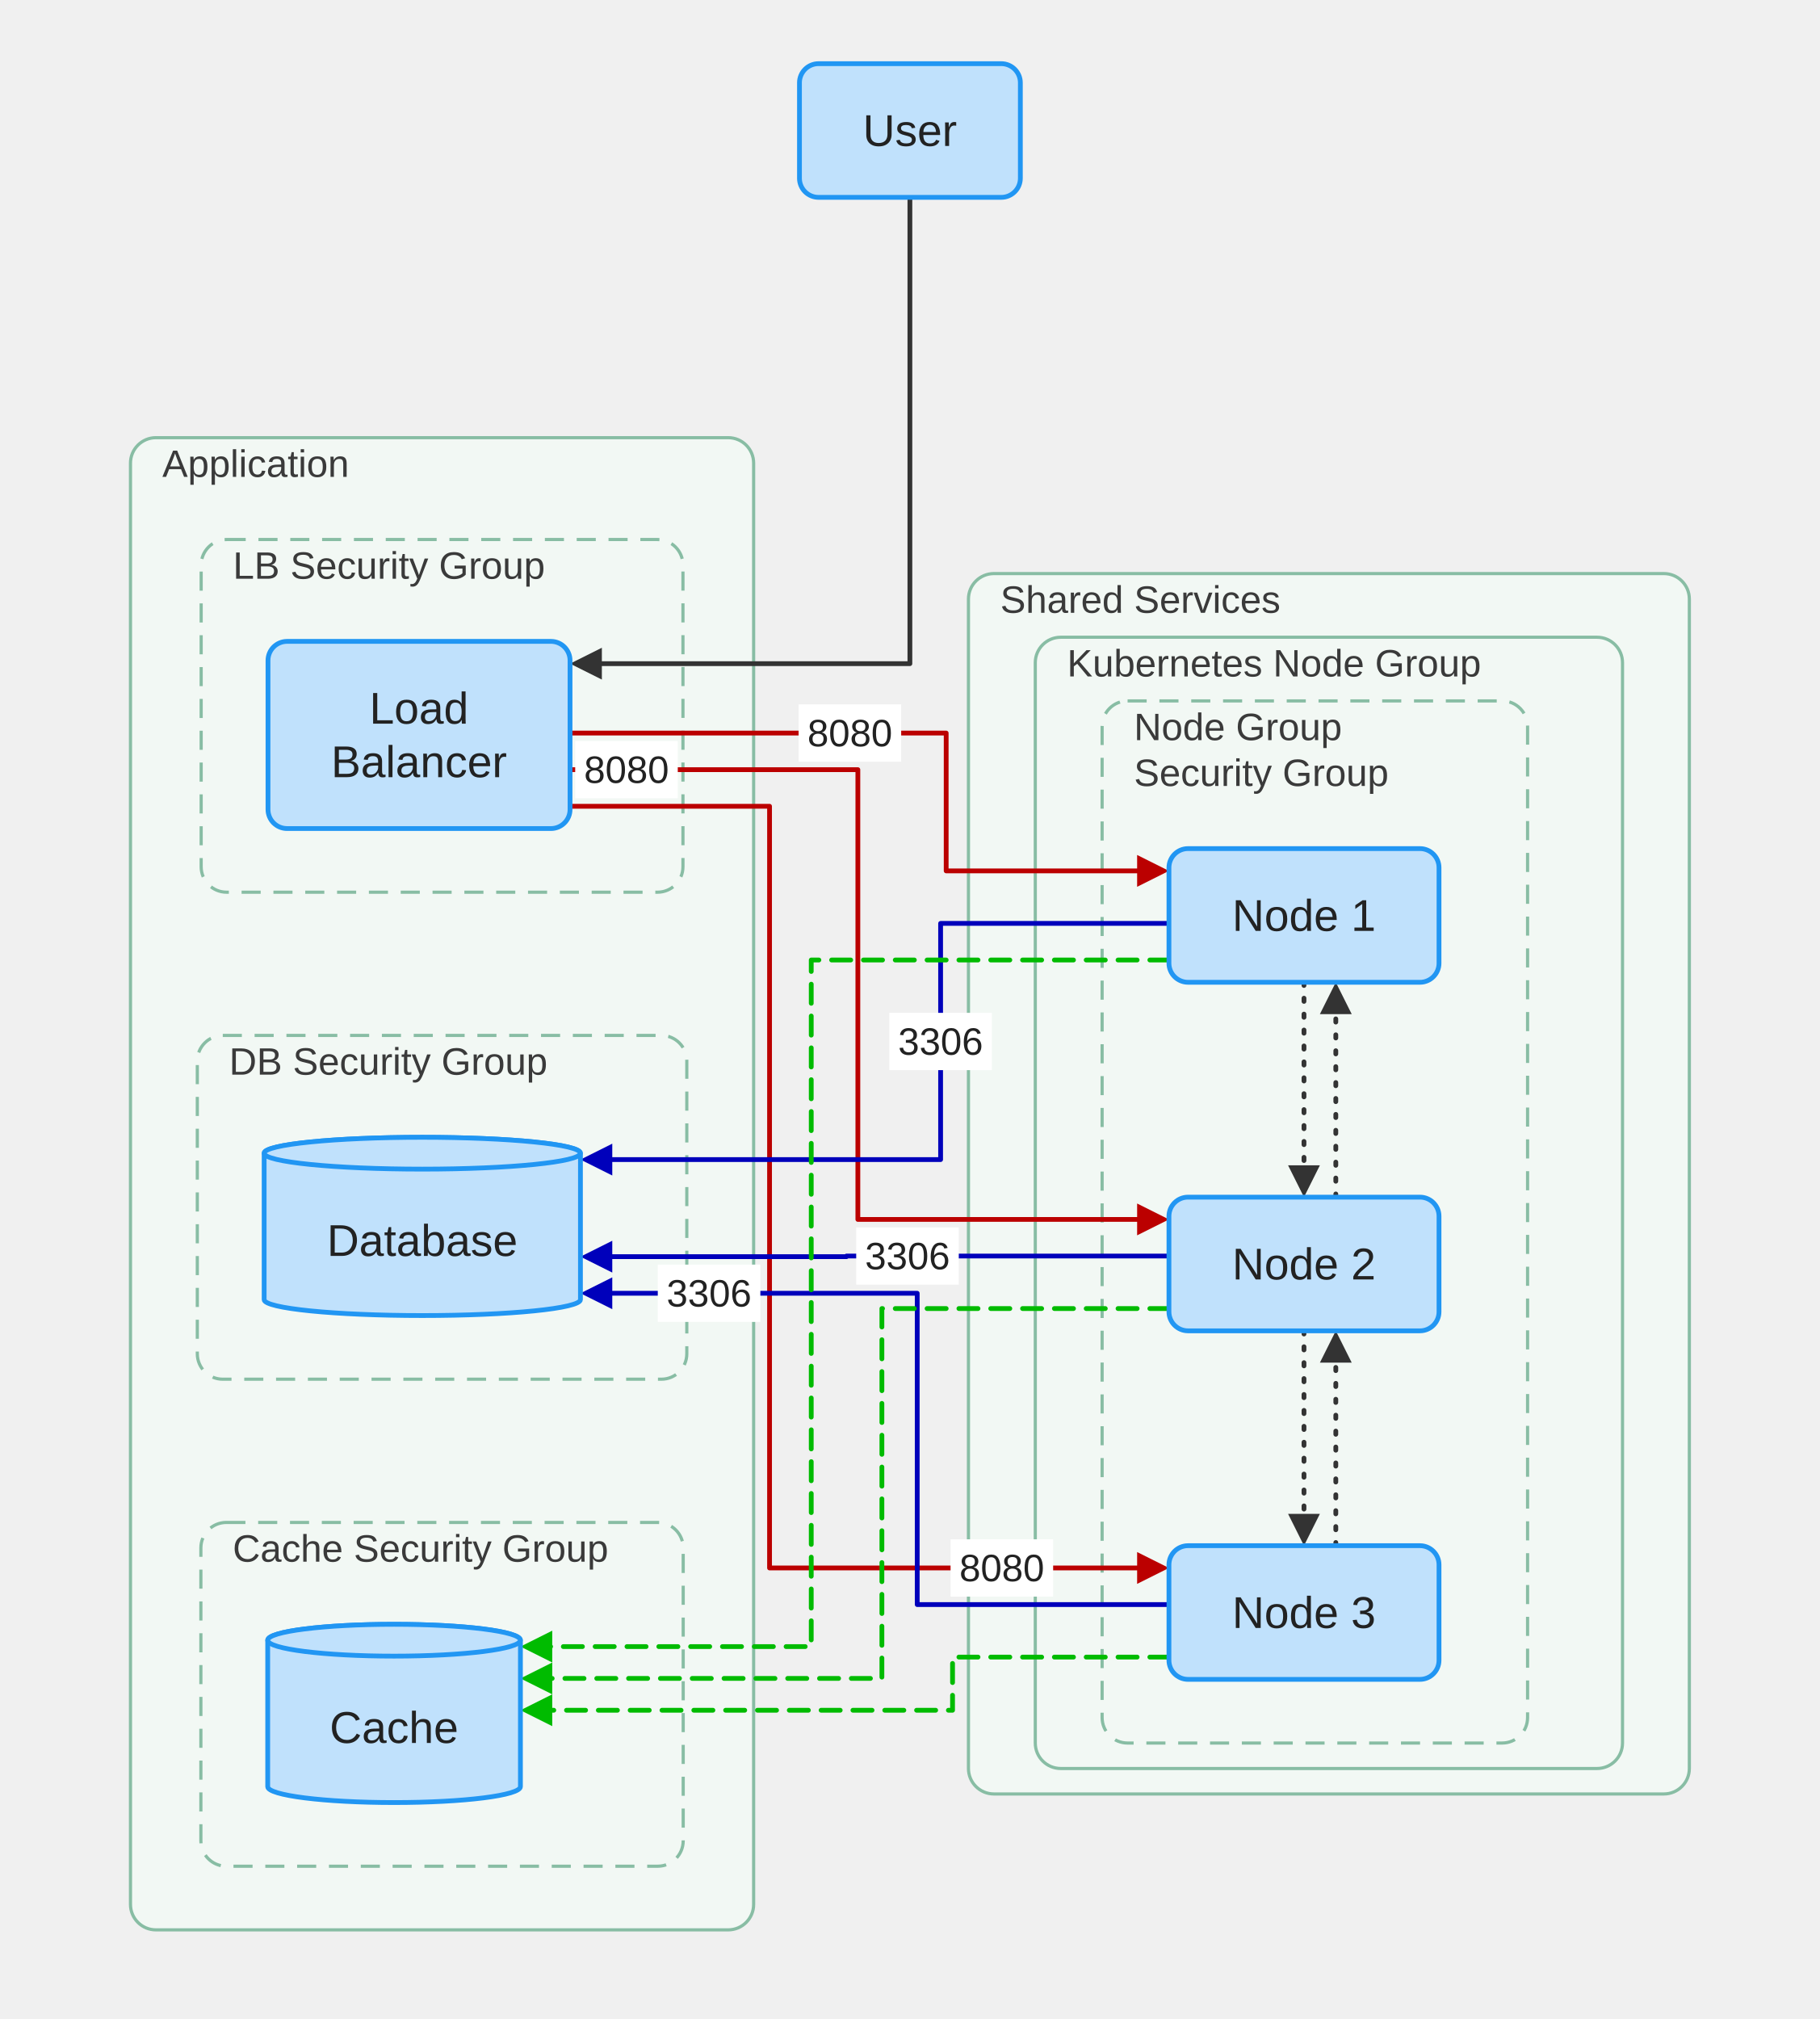
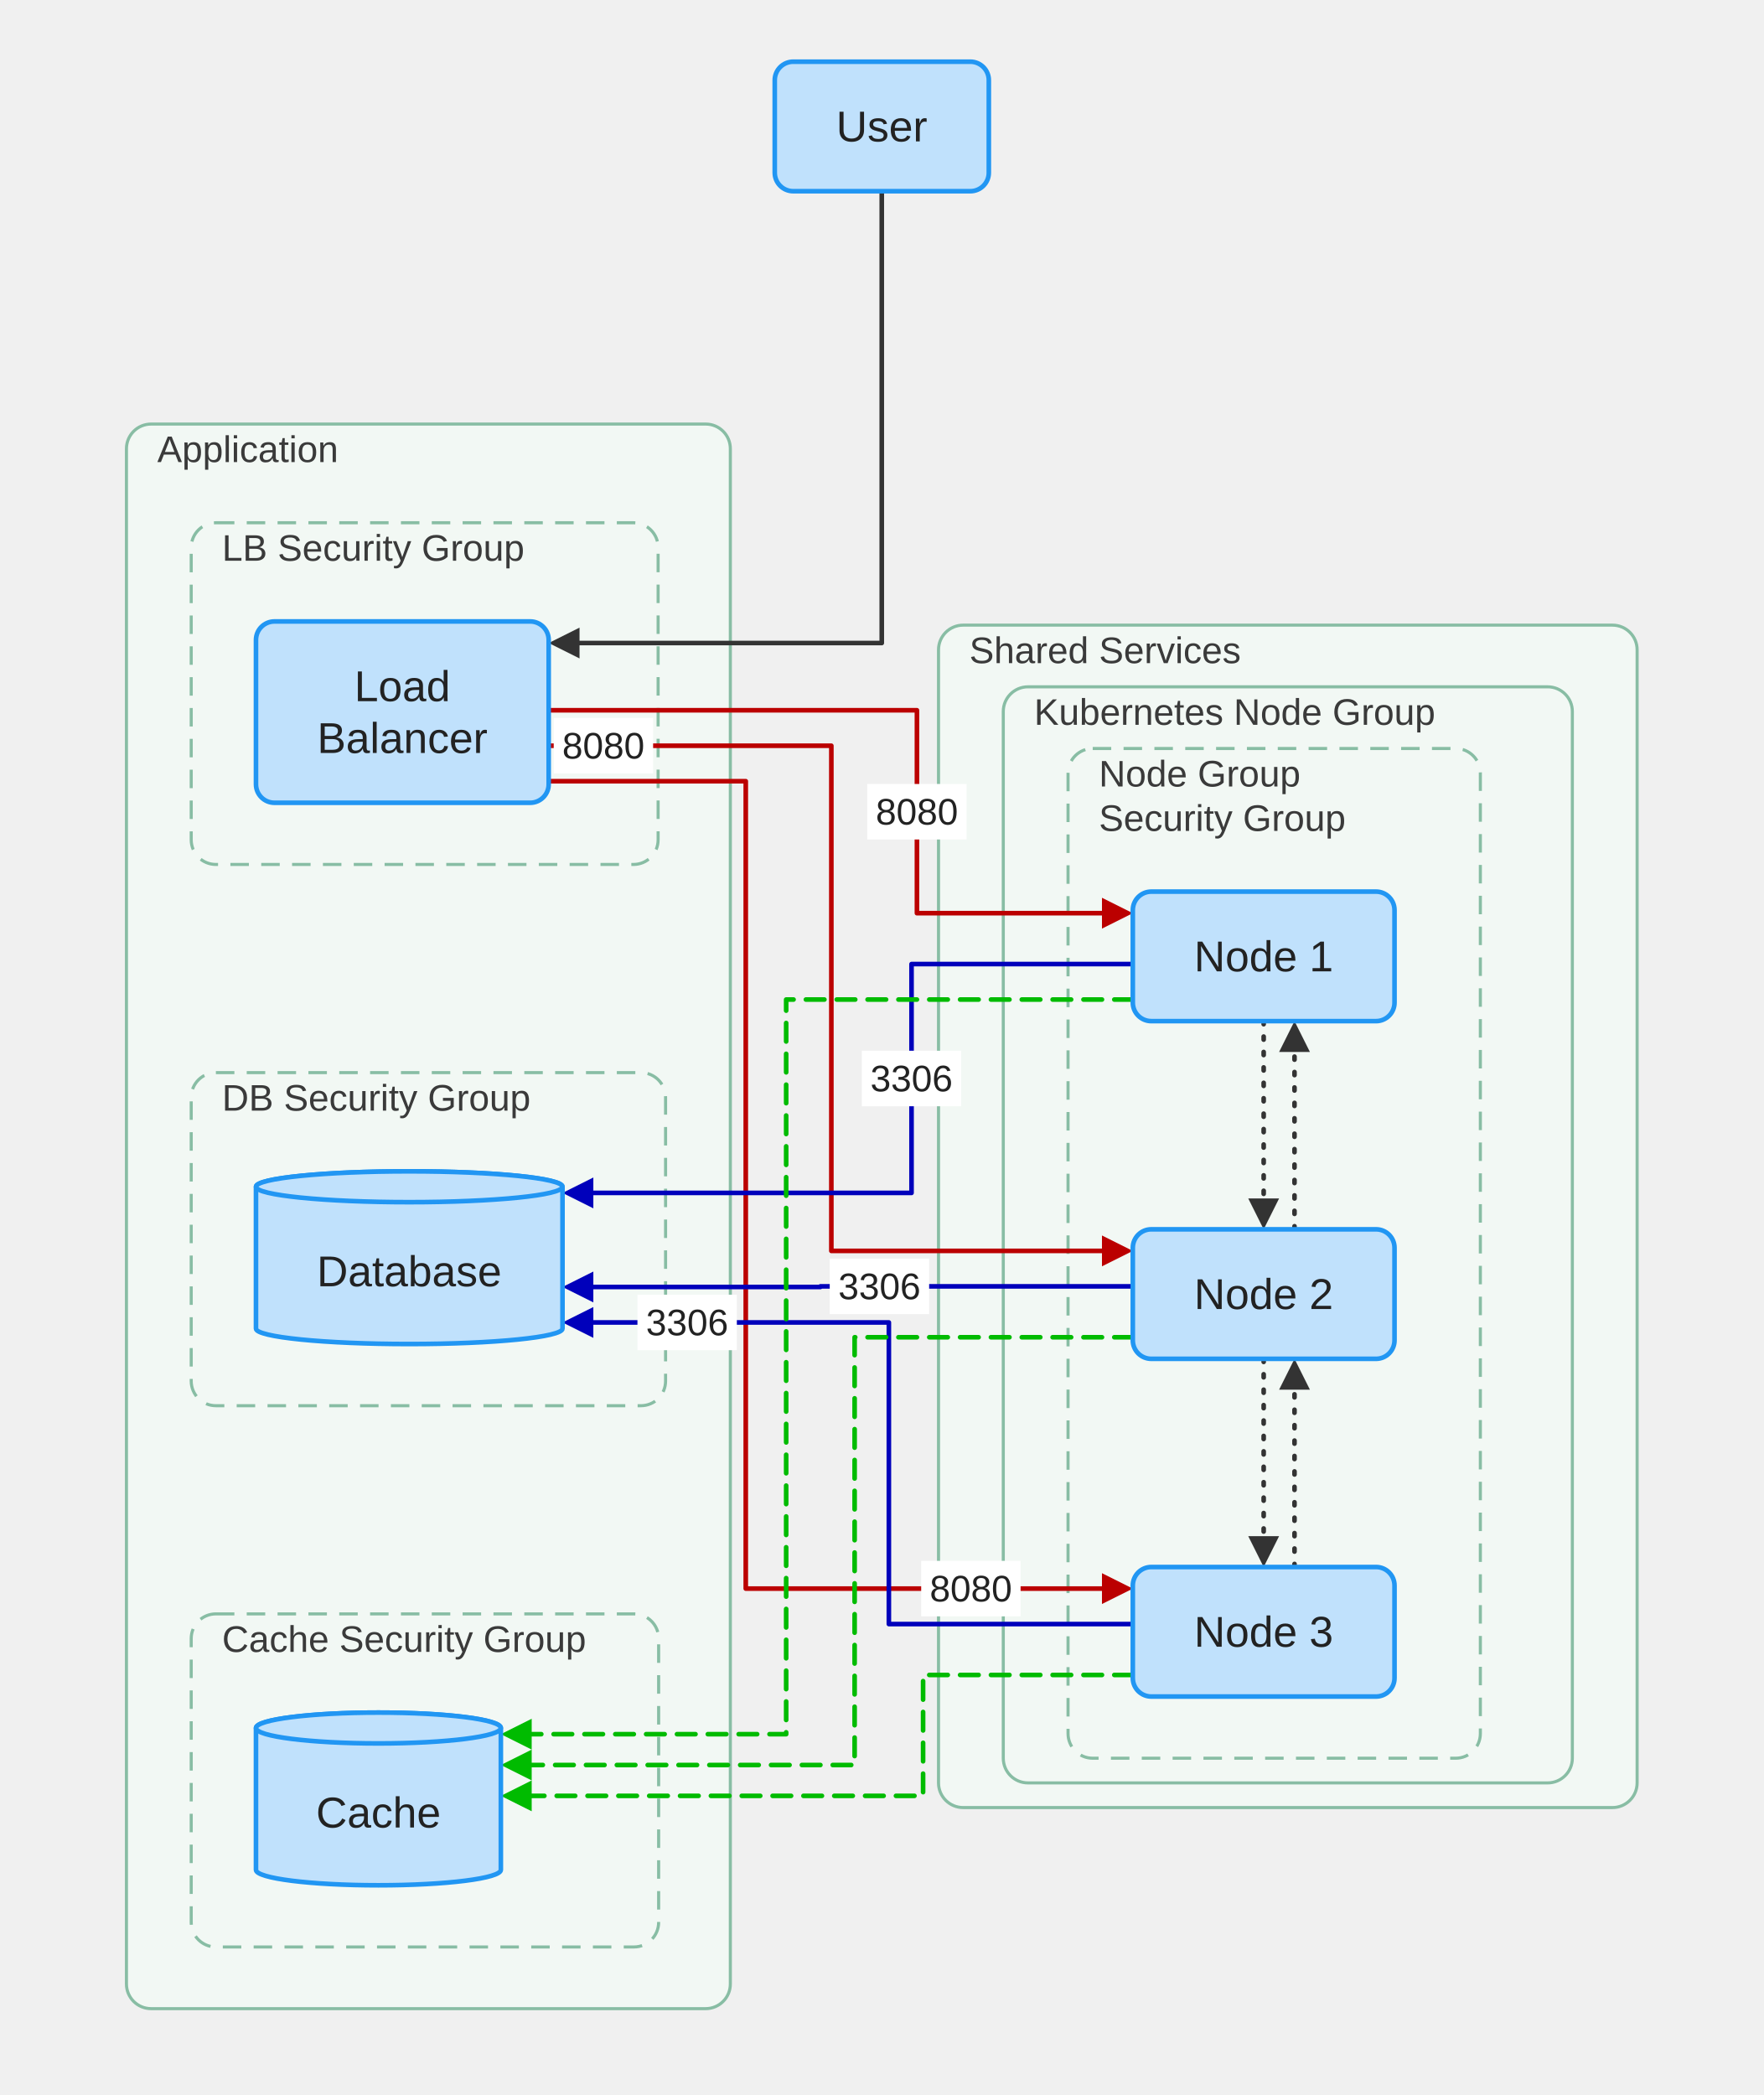
- <svg xmlns="http://www.w3.org/2000/svg" width="571.82" height="634.30" viewBox="0 0 571.82 634.30">
+ <svg xmlns="http://www.w3.org/2000/svg" width="571.82" height="679.30" viewBox="0 0 571.82 679.30">
  <defs>
    <marker id="arrow" viewBox="0 0 10 10" refX="6.00" refY="5" markerWidth="10" markerHeight="10" orient="auto" markerUnits="userSpaceOnUse">
      <path d="M0,0 L10,5 L0,10 Z" fill="#333" />
    </marker>
    <marker id="arrow-b00" viewBox="0 0 10 10" refX="6.00" refY="5" markerWidth="10" markerHeight="10" orient="auto" markerUnits="userSpaceOnUse">
      <path d="M0,0 L10,5 L0,10 Z" fill="#b00" />
    </marker>
    <marker id="arrow-00b" viewBox="0 0 10 10" refX="6.00" refY="5" markerWidth="10" markerHeight="10" orient="auto" markerUnits="userSpaceOnUse">
      <path d="M0,0 L10,5 L0,10 Z" fill="#00b" />
    </marker>
    <marker id="arrow-0b0" viewBox="0 0 10 10" refX="6.00" refY="5" markerWidth="10" markerHeight="10" orient="auto" markerUnits="userSpaceOnUse">
      <path d="M0,0 L10,5 L0,10 Z" fill="#0b0" />
    </marker>
  </defs>
  <g fill="none" stroke="#88BDA4" stroke-width="1" stroke-linejoin="round">
-     <rect x="20.00" y="129.50" width="531.82" height="484.80" rx="8" ry="8" fill="none" stroke="none" stroke-width="1" />
-     <rect x="41.00" y="137.50" width="195.81" height="468.80" rx="8" ry="8" fill="#f2f8f4" stroke="#88BDA4" stroke-width="1" />
-     <rect x="63.21" y="169.50" width="151.39" height="110.80" rx="8" ry="8" fill="#f2f8f4" stroke="#88BDA4" stroke-width="1" stroke-dasharray="6 4" />
-     <rect x="62.00" y="325.30" width="153.81" height="108.00" rx="8" ry="8" fill="#f2f8f4" stroke="#88BDA4" stroke-width="1" stroke-dasharray="6 4" />
-     <rect x="63.12" y="478.30" width="151.56" height="108.00" rx="8" ry="8" fill="#f2f8f4" stroke="#88BDA4" stroke-width="1" stroke-dasharray="6 4" />
-     <rect x="304.31" y="180.20" width="226.52" height="383.40" rx="8" ry="8" fill="#f2f8f4" stroke="#88BDA4" stroke-width="1" />
-     <rect x="325.31" y="200.20" width="184.52" height="355.40" rx="8" ry="8" fill="#f2f8f4" stroke="#88BDA4" stroke-width="1" />
-     <rect x="346.31" y="220.20" width="133.69" height="327.40" rx="8" ry="8" fill="#f2f8f4" stroke="#88BDA4" stroke-width="1" stroke-dasharray="6 4" />
+     <rect x="20.00" y="129.50" width="531.82" height="529.80" rx="8" ry="8" fill="none" stroke="none" stroke-width="1" />
+     <rect x="41.00" y="137.50" width="195.81" height="513.80" rx="8" ry="8" fill="#f2f8f4" stroke="#88BDA4" stroke-width="1" />
+     <rect x="62.00" y="169.50" width="151.39" height="110.80" rx="8" ry="8" fill="#f2f8f4" stroke="#88BDA4" stroke-width="1" stroke-dasharray="6 4" />
+     <rect x="62.00" y="347.80" width="153.81" height="108.00" rx="8" ry="8" fill="#f2f8f4" stroke="#88BDA4" stroke-width="1" stroke-dasharray="6 4" />
+     <rect x="62.00" y="523.30" width="151.56" height="108.00" rx="8" ry="8" fill="#f2f8f4" stroke="#88BDA4" stroke-width="1" stroke-dasharray="6 4" />
+     <rect x="304.31" y="202.70" width="226.52" height="383.40" rx="8" ry="8" fill="#f2f8f4" stroke="#88BDA4" stroke-width="1" />
+     <rect x="325.31" y="222.70" width="184.52" height="355.40" rx="8" ry="8" fill="#f2f8f4" stroke="#88BDA4" stroke-width="1" />
+     <rect x="346.31" y="242.70" width="133.69" height="327.40" rx="8" ry="8" fill="#f2f8f4" stroke="#88BDA4" stroke-width="1" stroke-dasharray="6 4" />
  </g>
  <g fill="#3a3a3a" font-family="Arial, Helvetica, Liberation Sans, DejaVu Sans, sans-serif" font-size="12.00">
    <text x="51.00" y="141.50" text-anchor="start" dominant-baseline="hanging">Application</text>
-     <text x="73.21" y="173.50" text-anchor="start" dominant-baseline="hanging">LB Security Group</text>
-     <text x="72.00" y="329.30" text-anchor="start" dominant-baseline="hanging">DB Security Group</text>
-     <text x="73.12" y="482.30" text-anchor="start" dominant-baseline="hanging">Cache Security Group</text>
-     <text x="314.31" y="184.20" text-anchor="start" dominant-baseline="hanging">Shared Services</text>
-     <text x="335.31" y="204.20" text-anchor="start" dominant-baseline="hanging">Kubernetes Node Group</text>
-     <text x="356.31" y="224.20" text-anchor="start" dominant-baseline="hanging">Node Group<tspan x="356.31" y="238.60">Security Group</tspan>
+     <text x="72.00" y="173.50" text-anchor="start" dominant-baseline="hanging">LB Security Group</text>
+     <text x="72.00" y="351.80" text-anchor="start" dominant-baseline="hanging">DB Security Group</text>
+     <text x="72.00" y="527.30" text-anchor="start" dominant-baseline="hanging">Cache Security Group</text>
+     <text x="314.31" y="206.70" text-anchor="start" dominant-baseline="hanging">Shared Services</text>
+     <text x="335.31" y="226.70" text-anchor="start" dominant-baseline="hanging">Kubernetes Node Group</text>
+     <text x="356.31" y="246.70" text-anchor="start" dominant-baseline="hanging">Node Group<tspan x="356.31" y="261.10">Security Group</tspan>
    </text>
  </g>
  <g fill="none" stroke-linecap="round" stroke-linejoin="round">
-     <polyline points="285.91,62.00 285.91,129.50 285.91,208.50 236.81,208.50 214.60,208.50 183.12,208.50" stroke="#333" stroke-width="1.5" marker-end="url(#arrow)" />
-     <polyline points="179.12,230.30 214.60,230.30 236.81,230.30 297.31,230.30 297.31,273.60 304.31,273.60 325.31,273.60 346.31,273.60 363.31,273.60" stroke="#b00" stroke-width="1.5" marker-end="url(#arrow-b00)" />
-     <polyline points="179.12,241.80 214.60,241.80 236.81,241.80 269.56,241.80 269.56,383.10 304.31,383.10 325.31,383.10 346.31,383.10 363.31,383.10" stroke="#b00" stroke-width="1.5" marker-end="url(#arrow-b00)" />
-     <polyline points="179.12,253.30 214.60,253.30 236.81,253.30 241.81,253.30 241.81,492.60 304.31,492.60 325.31,492.60 346.31,492.60 363.31,492.60" stroke="#b00" stroke-width="1.5" marker-end="url(#arrow-b00)" />
-     <polyline points="367.31,290.10 346.31,290.10 325.31,290.10 304.31,290.10 295.56,290.10 295.56,364.30 236.81,364.30 215.81,364.30 186.39,364.30" stroke="#00b" stroke-width="1.5" marker-end="url(#arrow-00b)" />
-     <polyline points="367.31,394.60 346.31,394.60 325.31,394.60 304.31,394.60 266.01,394.60 266.01,394.80 236.81,394.80 215.81,394.80 186.39,394.80" stroke="#00b" stroke-width="1.5" marker-end="url(#arrow-00b)" />
-     <polyline points="367.31,504.10 346.31,504.10 325.31,504.10 304.31,504.10 288.21,504.10 288.21,406.30 236.81,406.30 215.81,406.30 186.39,406.30" stroke="#00b" stroke-width="1.5" marker-end="url(#arrow-00b)" />
-     <polyline points="367.31,301.60 346.31,301.60 325.31,301.60 304.31,301.60 254.91,301.60 254.91,517.30 236.81,517.30 214.68,517.30 167.53,517.30" stroke="#0b0" stroke-width="1.5" stroke-dasharray="6 4" marker-end="url(#arrow-0b0)" />
-     <polyline points="367.31,411.10 346.31,411.10 325.31,411.10 304.31,411.10 277.11,411.10 277.11,527.30 236.81,527.30 214.68,527.30 167.53,527.30" stroke="#0b0" stroke-width="1.5" stroke-dasharray="6 4" marker-end="url(#arrow-0b0)" />
-     <polyline points="367.31,520.60 346.31,520.60 325.31,520.60 304.31,520.60 299.31,520.60 299.31,537.30 236.81,537.30 214.68,537.30 167.53,537.30" stroke="#0b0" stroke-width="1.5" stroke-dasharray="6 4" marker-end="url(#arrow-0b0)" />
-     <polyline points="409.74,308.60 409.74,372.10" stroke="#333" stroke-width="1.5" stroke-dasharray="1 4" marker-end="url(#arrow)" />
-     <polyline points="409.74,418.10 409.74,481.60" stroke="#333" stroke-width="1.5" stroke-dasharray="1 4" marker-end="url(#arrow)" />
-     <polyline points="419.74,485.60 419.74,422.10" stroke="#333" stroke-width="1.5" stroke-dasharray="1 4" marker-end="url(#arrow)" />
-     <polyline points="419.74,376.10 419.74,312.60" stroke="#333" stroke-width="1.5" stroke-dasharray="1 4" marker-end="url(#arrow)" />
+     <polyline points="285.91,62.00 285.91,129.50 285.91,208.50 236.81,208.50 213.39,208.50 181.91,208.50" stroke="#333" stroke-width="1.5" marker-end="url(#arrow)" />
+     <polyline points="177.91,230.30 213.39,230.30 236.81,230.30 297.31,230.30 297.31,296.10 304.31,296.10 325.31,296.10 346.31,296.10 363.31,296.10" stroke="#b00" stroke-width="1.5" marker-end="url(#arrow-b00)" />
+     <polyline points="177.91,241.80 213.39,241.80 236.81,241.80 269.56,241.80 269.56,405.60 304.31,405.60 325.31,405.60 346.31,405.60 363.31,405.60" stroke="#b00" stroke-width="1.5" marker-end="url(#arrow-b00)" />
+     <polyline points="177.91,253.30 213.39,253.30 236.81,253.30 241.81,253.30 241.81,515.10 304.31,515.10 325.31,515.10 346.31,515.10 363.31,515.10" stroke="#b00" stroke-width="1.5" marker-end="url(#arrow-b00)" />
+     <polyline points="367.31,312.60 346.31,312.60 325.31,312.60 304.31,312.60 295.56,312.60 295.56,386.80 236.81,386.80 215.81,386.80 186.39,386.80" stroke="#00b" stroke-width="1.5" marker-end="url(#arrow-00b)" />
+     <polyline points="367.31,417.10 346.31,417.10 325.31,417.10 304.31,417.10 266.01,417.10 266.01,417.30 236.81,417.30 215.81,417.30 186.39,417.30" stroke="#00b" stroke-width="1.5" marker-end="url(#arrow-00b)" />
+     <polyline points="367.31,526.60 346.31,526.60 325.31,526.60 304.31,526.60 288.21,526.60 288.21,428.80 236.81,428.80 215.81,428.80 186.39,428.80" stroke="#00b" stroke-width="1.5" marker-end="url(#arrow-00b)" />
+     <polyline points="367.31,324.10 346.31,324.10 325.31,324.10 304.31,324.10 254.91,324.10 254.91,562.30 236.81,562.30 213.56,562.30 166.40,562.30" stroke="#0b0" stroke-width="1.5" stroke-dasharray="6 4" marker-end="url(#arrow-0b0)" />
+     <polyline points="367.31,433.60 346.31,433.60 325.31,433.60 304.31,433.60 277.11,433.60 277.11,572.30 236.81,572.30 213.56,572.30 166.40,572.30" stroke="#0b0" stroke-width="1.5" stroke-dasharray="6 4" marker-end="url(#arrow-0b0)" />
+     <polyline points="367.31,543.10 346.31,543.10 325.31,543.10 304.31,543.10 299.31,543.10 299.31,582.30 236.81,582.30 213.56,582.30 166.40,582.30" stroke="#0b0" stroke-width="1.5" stroke-dasharray="6 4" marker-end="url(#arrow-0b0)" />
+     <polyline points="409.74,331.10 409.74,394.60" stroke="#333" stroke-width="1.5" stroke-dasharray="1 4" marker-end="url(#arrow)" />
+     <polyline points="409.74,440.60 409.74,504.10" stroke="#333" stroke-width="1.5" stroke-dasharray="1 4" marker-end="url(#arrow)" />
+     <polyline points="419.74,508.10 419.74,444.60" stroke="#333" stroke-width="1.5" stroke-dasharray="1 4" marker-end="url(#arrow)" />
+     <polyline points="419.74,398.60 419.74,335.10" stroke="#333" stroke-width="1.5" stroke-dasharray="1 4" marker-end="url(#arrow)" />
  </g>
  <g fill="#fff" stroke="none">
-     <rect x="250.94" y="221.30" width="32.23" height="18.00" />
-     <rect x="180.74" y="232.80" width="32.23" height="18.00" />
-     <rect x="298.69" y="483.60" width="32.23" height="18.00" />
-     <rect x="279.44" y="318.20" width="32.23" height="18.00" />
-     <rect x="269.04" y="385.60" width="32.23" height="18.00" />
-     <rect x="206.69" y="397.30" width="32.23" height="18.00" />
+     <rect x="281.19" y="254.20" width="32.23" height="18.00" />
+     <rect x="179.54" y="232.80" width="32.23" height="18.00" />
+     <rect x="298.69" y="506.10" width="32.23" height="18.00" />
+     <rect x="279.44" y="340.70" width="32.23" height="18.00" />
+     <rect x="269.04" y="408.10" width="32.23" height="18.00" />
+     <rect x="206.69" y="419.80" width="32.23" height="18.00" />
  </g>
  <g fill="#222" font-family="Arial, Helvetica, Liberation Sans, DejaVu Sans, sans-serif" font-size="12.00" text-anchor="middle" dominant-baseline="central">
-     <text x="267.06" y="230.30">8080</text>
-     <text x="196.86" y="241.80">8080</text>
-     <text x="314.81" y="492.60">8080</text>
-     <text x="295.56" y="327.20">3306</text>
-     <text x="285.16" y="394.60">3306</text>
-     <text x="222.81" y="406.30">3306</text>
+     <text x="297.31" y="263.20">8080</text>
+     <text x="195.65" y="241.80">8080</text>
+     <text x="314.81" y="515.10">8080</text>
+     <text x="295.56" y="349.70">3306</text>
+     <text x="285.16" y="417.10">3306</text>
+     <text x="222.81" y="428.80">3306</text>
  </g>
  <g>
-     <rect x="84.21" y="201.50" width="94.91" height="58.80" rx="6" ry="6" fill="#c0e1fc" stroke="#2196F3" stroke-width="1.5" />
-     <text x="131.66" y="222.50" font-family="Arial, Helvetica, Liberation Sans, DejaVu Sans, sans-serif" font-size="14" fill="#222" text-anchor="middle" dominant-baseline="central">Load<tspan x="131.66" y="239.30">Balancer</tspan>
+     <rect x="83.00" y="201.50" width="94.91" height="58.80" rx="6" ry="6" fill="#c0e1fc" stroke="#2196F3" stroke-width="1.5" />
+     <text x="130.46" y="222.50" font-family="Arial, Helvetica, Liberation Sans, DejaVu Sans, sans-serif" font-size="14" fill="#222" text-anchor="middle" dominant-baseline="central">Load<tspan x="130.46" y="239.30">Balancer</tspan>
    </text>
-     <path d="M83.00,362.30 L83.00,408.30 A49.69,5.00 0 0 0 182.39,408.30 L182.39,362.30 A49.69,5.00 0 0 0 83.00,362.30 Z" fill="#c0e1fc" stroke="#2196F3" stroke-width="1.5" />
-     <ellipse cx="132.69" cy="362.30" rx="49.69" ry="5.00" fill="#c0e1fc" stroke="#2196F3" stroke-width="1.5" />
-     <text x="132.69" y="389.72" font-family="Arial, Helvetica, Liberation Sans, DejaVu Sans, sans-serif" font-size="14" fill="#222" text-anchor="middle" dominant-baseline="central">Database</text>
-     <path d="M84.12,515.30 L84.12,561.30 A39.70,5.00 0 0 0 163.53,561.30 L163.53,515.30 A39.70,5.00 0 0 0 84.12,515.30 Z" fill="#c0e1fc" stroke="#2196F3" stroke-width="1.5" />
-     <ellipse cx="123.82" cy="515.30" rx="39.70" ry="5.00" fill="#c0e1fc" stroke="#2196F3" stroke-width="1.5" />
-     <text x="123.82" y="542.72" font-family="Arial, Helvetica, Liberation Sans, DejaVu Sans, sans-serif" font-size="14" fill="#222" text-anchor="middle" dominant-baseline="central">Cache</text>
-     <rect x="367.31" y="266.60" width="84.86" height="42.00" rx="6" ry="6" fill="#c0e1fc" stroke="#2196F3" stroke-width="1.5" />
-     <text x="409.74" y="287.60" font-family="Arial, Helvetica, Liberation Sans, DejaVu Sans, sans-serif" font-size="14" fill="#222" text-anchor="middle" dominant-baseline="central">Node 1</text>
-     <rect x="367.31" y="376.10" width="84.86" height="42.00" rx="6" ry="6" fill="#c0e1fc" stroke="#2196F3" stroke-width="1.5" />
-     <text x="409.74" y="397.10" font-family="Arial, Helvetica, Liberation Sans, DejaVu Sans, sans-serif" font-size="14" fill="#222" text-anchor="middle" dominant-baseline="central">Node 2</text>
-     <rect x="367.31" y="485.60" width="84.86" height="42.00" rx="6" ry="6" fill="#c0e1fc" stroke="#2196F3" stroke-width="1.5" />
-     <text x="409.74" y="506.60" font-family="Arial, Helvetica, Liberation Sans, DejaVu Sans, sans-serif" font-size="14" fill="#222" text-anchor="middle" dominant-baseline="central">Node 3</text>
+     <path d="M83.00,384.80 L83.00,430.80 A49.69,5.00 0 0 0 182.39,430.80 L182.39,384.80 A49.69,5.00 0 0 0 83.00,384.80 Z" fill="#c0e1fc" stroke="#2196F3" stroke-width="1.5" />
+     <ellipse cx="132.69" cy="384.80" rx="49.69" ry="5.00" fill="#c0e1fc" stroke="#2196F3" stroke-width="1.5" />
+     <text x="132.69" y="412.22" font-family="Arial, Helvetica, Liberation Sans, DejaVu Sans, sans-serif" font-size="14" fill="#222" text-anchor="middle" dominant-baseline="central">Database</text>
+     <path d="M83.00,560.30 L83.00,606.30 A39.70,5.00 0 0 0 162.40,606.30 L162.40,560.30 A39.70,5.00 0 0 0 83.00,560.30 Z" fill="#c0e1fc" stroke="#2196F3" stroke-width="1.5" />
+     <ellipse cx="122.70" cy="560.30" rx="39.70" ry="5.00" fill="#c0e1fc" stroke="#2196F3" stroke-width="1.5" />
+     <text x="122.70" y="587.72" font-family="Arial, Helvetica, Liberation Sans, DejaVu Sans, sans-serif" font-size="14" fill="#222" text-anchor="middle" dominant-baseline="central">Cache</text>
+     <rect x="367.31" y="289.10" width="84.86" height="42.00" rx="6" ry="6" fill="#c0e1fc" stroke="#2196F3" stroke-width="1.5" />
+     <text x="409.74" y="310.10" font-family="Arial, Helvetica, Liberation Sans, DejaVu Sans, sans-serif" font-size="14" fill="#222" text-anchor="middle" dominant-baseline="central">Node 1</text>
+     <rect x="367.31" y="398.60" width="84.86" height="42.00" rx="6" ry="6" fill="#c0e1fc" stroke="#2196F3" stroke-width="1.5" />
+     <text x="409.74" y="419.60" font-family="Arial, Helvetica, Liberation Sans, DejaVu Sans, sans-serif" font-size="14" fill="#222" text-anchor="middle" dominant-baseline="central">Node 2</text>
+     <rect x="367.31" y="508.10" width="84.86" height="42.00" rx="6" ry="6" fill="#c0e1fc" stroke="#2196F3" stroke-width="1.5" />
+     <text x="409.74" y="529.10" font-family="Arial, Helvetica, Liberation Sans, DejaVu Sans, sans-serif" font-size="14" fill="#222" text-anchor="middle" dominant-baseline="central">Node 3</text>
    <rect x="251.21" y="20.00" width="69.41" height="42.00" rx="6" ry="6" fill="#c0e1fc" stroke="#2196F3" stroke-width="1.5" />
    <text x="285.91" y="41.00" font-family="Arial, Helvetica, Liberation Sans, DejaVu Sans, sans-serif" font-size="14" fill="#222" text-anchor="middle" dominant-baseline="central">User</text>
  </g>
</svg>
